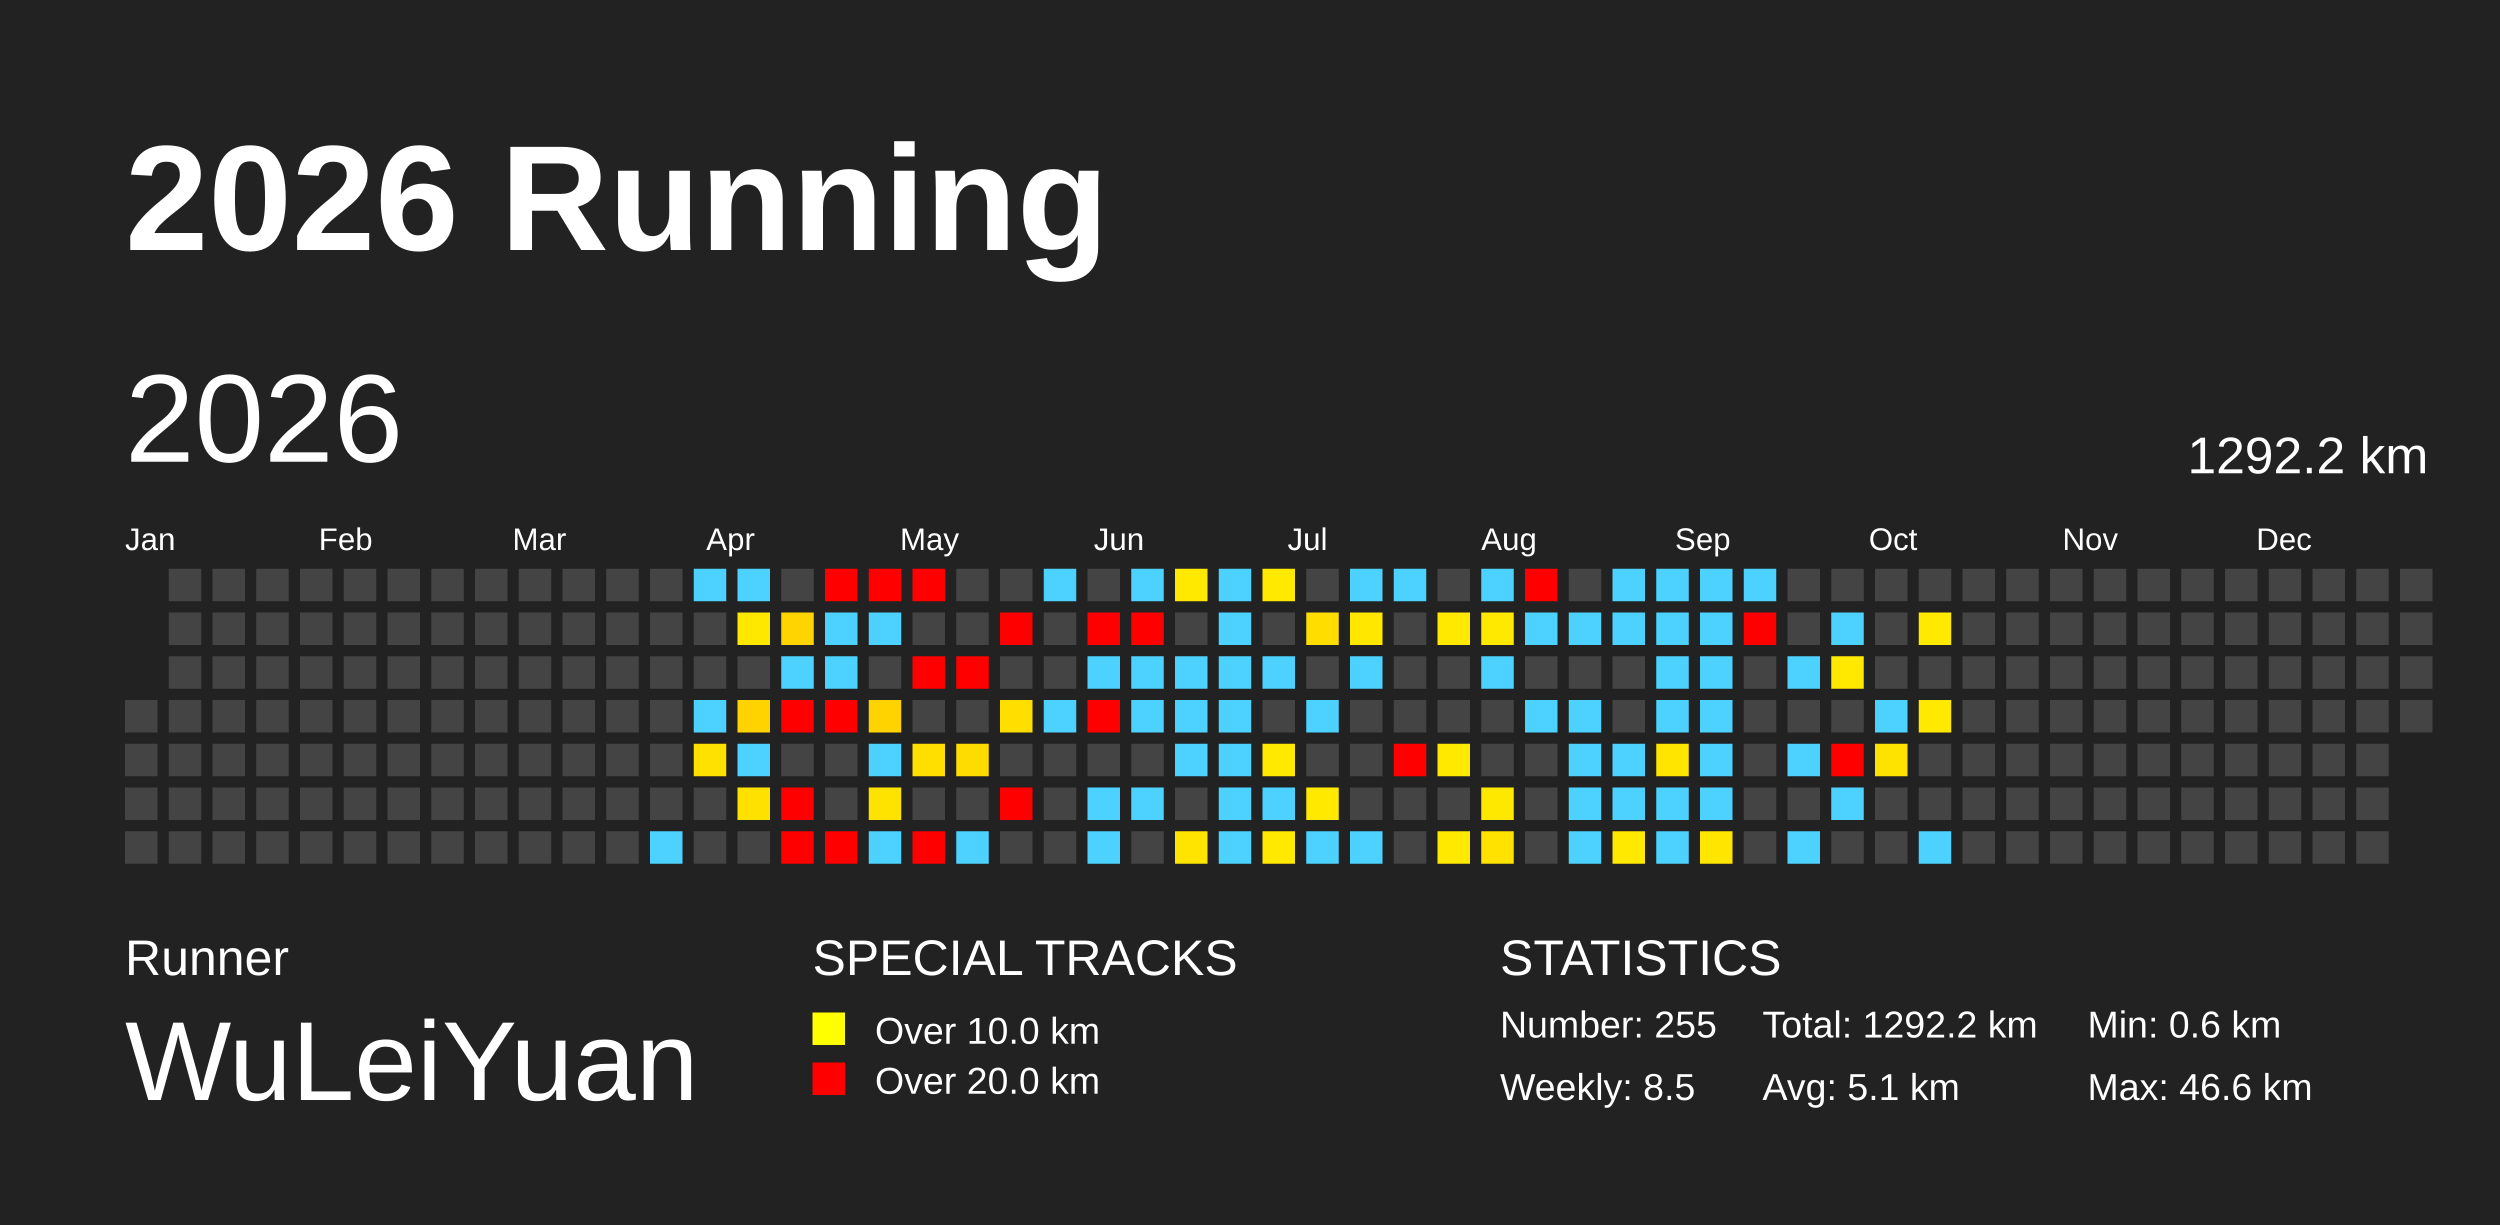
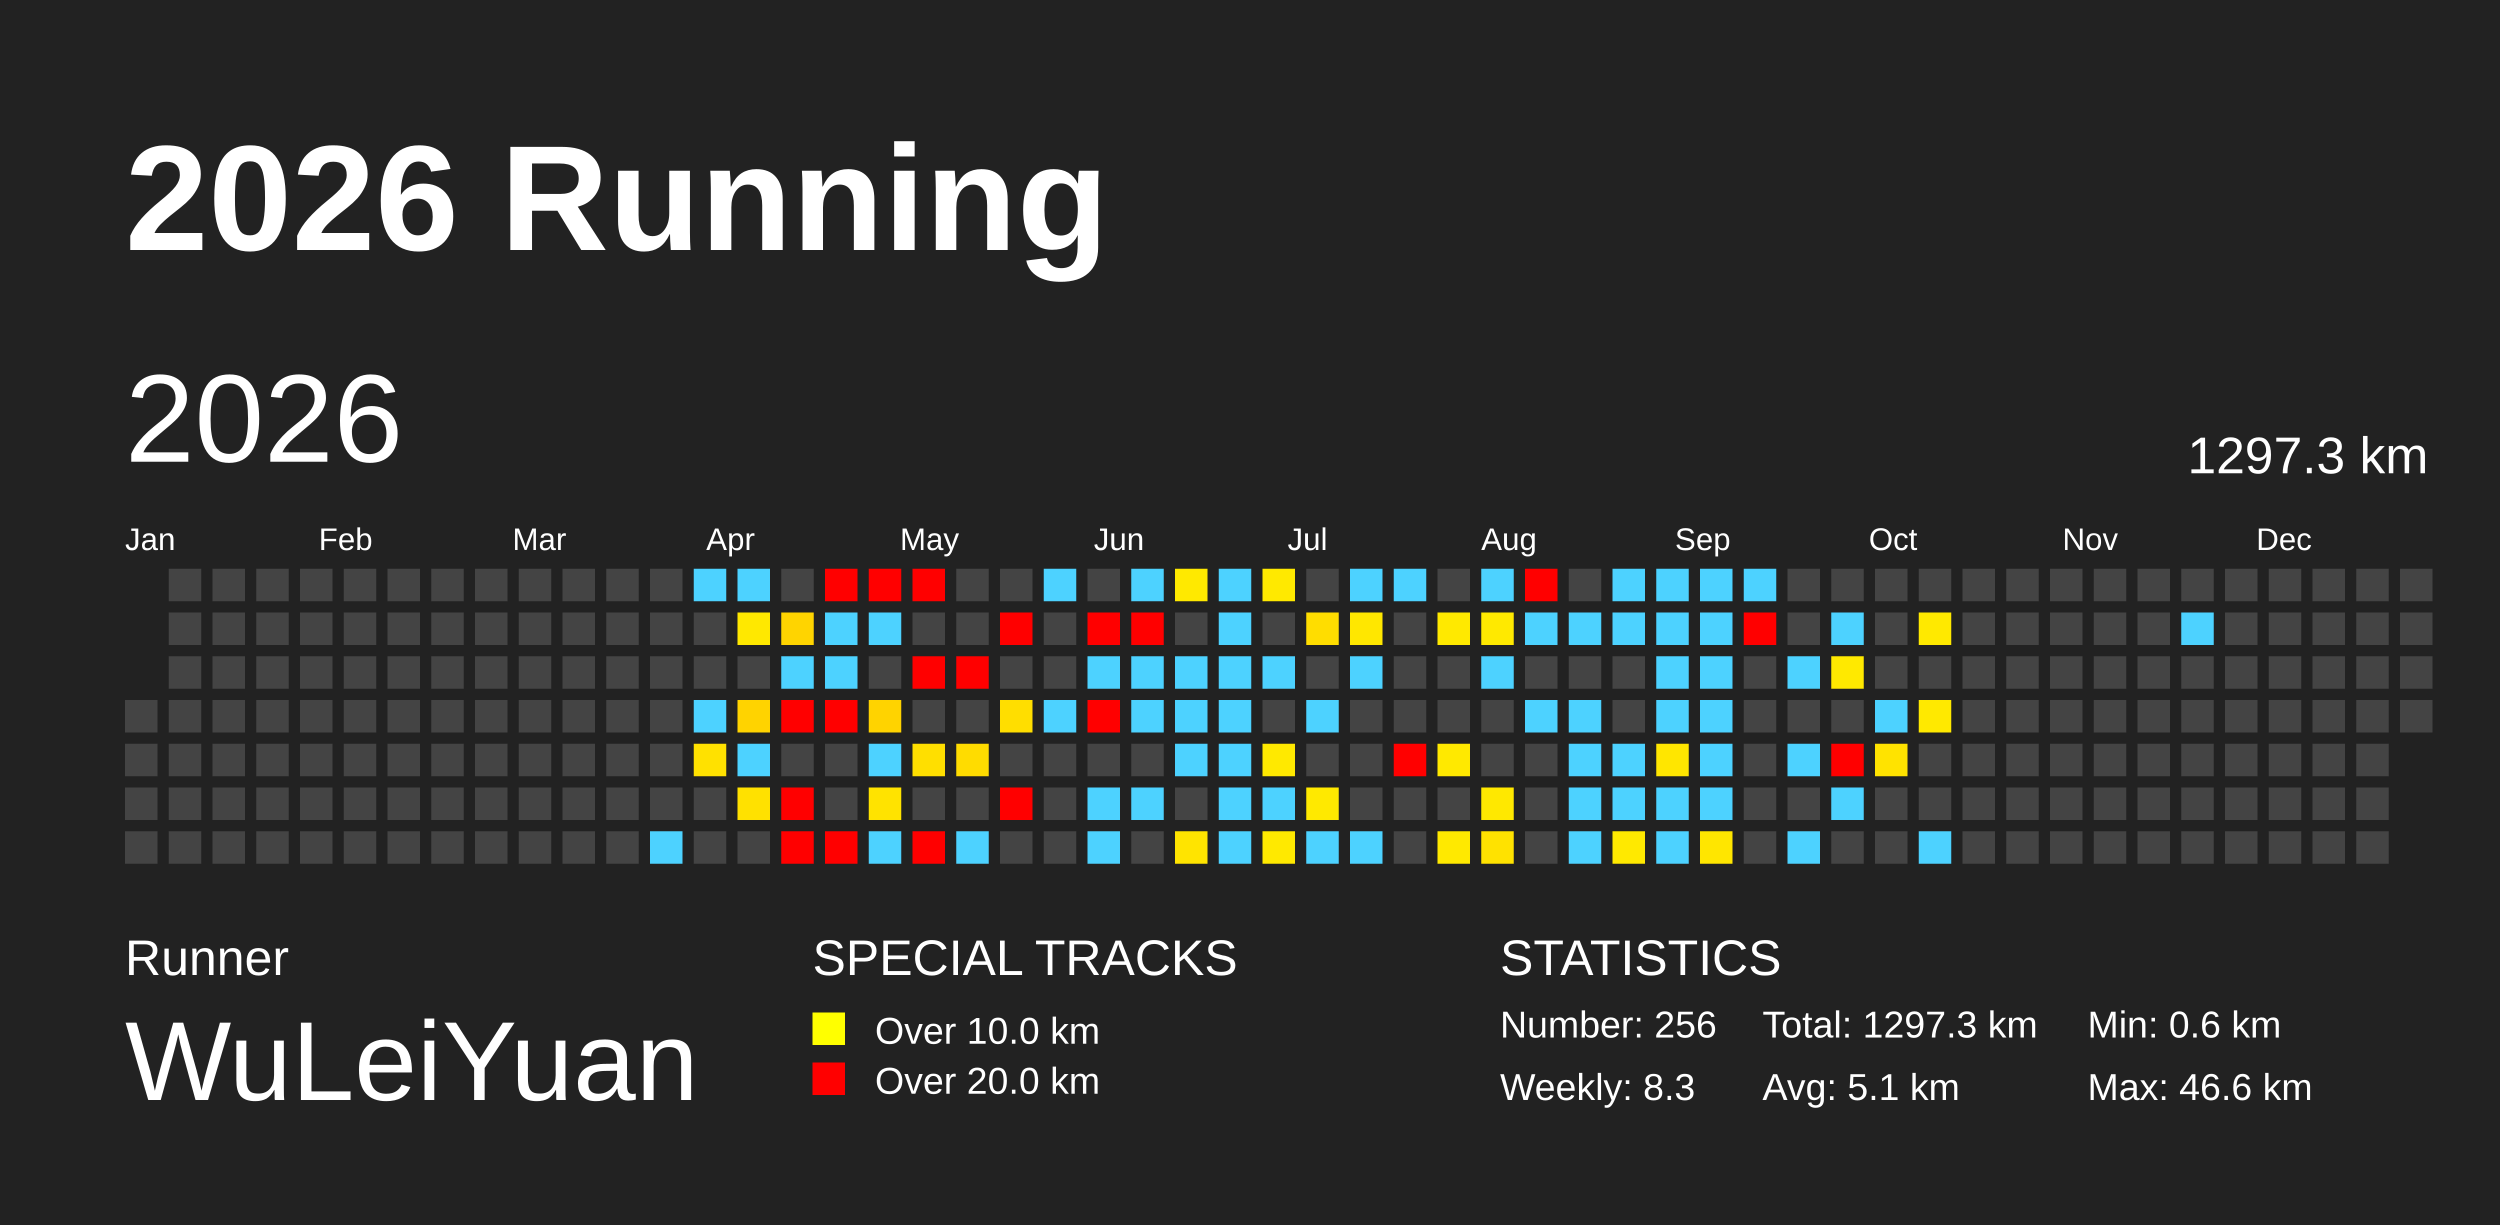
<svg xmlns="http://www.w3.org/2000/svg" baseProfile="full" height="98mm" version="1.1" viewBox="0,0,200,98" width="200mm">
  <defs />
  <rect fill="#222222" height="98" width="200" x="0" y="0" />
  <text fill="#FFFFFF" style="font-size:12px; font-family:Arial; font-weight:bold;" x="10" y="20">2026 Running</text>
  <text fill="#FFFFFF" style="font-size:4px; font-family:Arial" x="10" y="78">Runner</text>
  <text fill="#FFFFFF" style="font-size:9px; font-family:Arial" x="10" y="88">WuLeiYuan</text>
  <text fill="#FFFFFF" style="font-size:4px; font-family:Arial" x="65" y="78">SPECIAL TRACKS</text>
  <rect fill="yellow" height="2.6" width="2.6" x="65" y="81" />
  <text fill="#FFFFFF" style="font-size:3px; font-family:Arial" x="70" y="83.5">Over 10.0 km</text>
  <rect fill="red" height="2.6" width="2.6" x="65" y="85" />
  <text fill="#FFFFFF" style="font-size:3px; font-family:Arial" x="70" y="87.5">Over 20.0 km</text>
  <text fill="#FFFFFF" style="font-size:4px; font-family:Arial" x="120" y="78">STATISTICS</text>
-   <text fill="#FFFFFF" style="font-size:3px; font-family:Arial" x="120" y="83">Number: 255</text>
-   <text fill="#FFFFFF" style="font-size:3px; font-family:Arial" x="120" y="88">Weekly: 8.5</text>
-   <text fill="#FFFFFF" style="font-size:3px; font-family:Arial" x="141" y="83">Total: 1292.2 km</text>
+   <text fill="#FFFFFF" style="font-size:3px; font-family:Arial" x="120" y="83">Number: 256</text>
+   <text fill="#FFFFFF" style="font-size:3px; font-family:Arial" x="120" y="88">Weekly: 8.3</text>
+   <text fill="#FFFFFF" style="font-size:3px; font-family:Arial" x="141" y="83">Total: 1297.3 km</text>
  <text fill="#FFFFFF" style="font-size:3px; font-family:Arial" x="141" y="88">Avg: 5.1 km</text>
  <text fill="#FFFFFF" style="font-size:3px; font-family:Arial" x="167" y="83">Min: 0.6 km</text>
  <text fill="#FFFFFF" style="font-size:3px; font-family:Arial" x="167" y="88">Max: 46.6 km</text>
  <text dominant-baseline="hanging" fill="#FFFFFF" style="font-size:10.0px; font-family:Arial;" x="10" y="30">2026</text>
-   <text dominant-baseline="hanging" fill="#FFFFFF" style="font-size:4.125px; font-family:Arial;" x="175" y="35">1292.2 km</text>
+   <text dominant-baseline="hanging" fill="#FFFFFF" style="font-size:4.125px; font-family:Arial;" x="175" y="35">1297.3 km</text>
  <text fill="#FFFFFF" style="font-size:2.5px; font-family:Arial" x="10.0" y="44">Jan</text>
  <text fill="#FFFFFF" style="font-size:2.5px; font-family:Arial" x="25.5" y="44">Feb</text>
  <text fill="#FFFFFF" style="font-size:2.5px; font-family:Arial" x="41.0" y="44">Mar</text>
  <text fill="#FFFFFF" style="font-size:2.5px; font-family:Arial" x="56.5" y="44">Apr</text>
  <text fill="#FFFFFF" style="font-size:2.5px; font-family:Arial" x="72.0" y="44">May</text>
  <text fill="#FFFFFF" style="font-size:2.5px; font-family:Arial" x="87.5" y="44">Jun</text>
  <text fill="#FFFFFF" style="font-size:2.5px; font-family:Arial" x="103.0" y="44">Jul</text>
  <text fill="#FFFFFF" style="font-size:2.5px; font-family:Arial" x="118.5" y="44">Aug</text>
  <text fill="#FFFFFF" style="font-size:2.5px; font-family:Arial" x="134.0" y="44">Sep</text>
  <text fill="#FFFFFF" style="font-size:2.5px; font-family:Arial" x="149.5" y="44">Oct</text>
  <text fill="#FFFFFF" style="font-size:2.5px; font-family:Arial" x="165.0" y="44">Nov</text>
  <text fill="#FFFFFF" style="font-size:2.5px; font-family:Arial" x="180.5" y="44">Dec</text>
  <rect fill="#444444" height="2.6" width="2.6" x="10.0" y="56.0" />
  <rect fill="#444444" height="2.6" width="2.6" x="10.0" y="59.5" />
  <rect fill="#444444" height="2.6" width="2.6" x="10.0" y="63.0" />
  <rect fill="#444444" height="2.6" width="2.6" x="10.0" y="66.5" />
  <rect fill="#444444" height="2.6" width="2.6" x="13.5" y="45.5" />
  <rect fill="#444444" height="2.6" width="2.6" x="13.5" y="49.0" />
  <rect fill="#444444" height="2.6" width="2.6" x="13.5" y="52.5" />
  <rect fill="#444444" height="2.6" width="2.6" x="13.5" y="56.0" />
  <rect fill="#444444" height="2.6" width="2.6" x="13.5" y="59.5" />
  <rect fill="#444444" height="2.6" width="2.6" x="13.5" y="63.0" />
  <rect fill="#444444" height="2.6" width="2.6" x="13.5" y="66.5" />
  <rect fill="#444444" height="2.6" width="2.6" x="17.0" y="45.5" />
  <rect fill="#444444" height="2.6" width="2.6" x="17.0" y="49.0" />
  <rect fill="#444444" height="2.6" width="2.6" x="17.0" y="52.5" />
  <rect fill="#444444" height="2.6" width="2.6" x="17.0" y="56.0" />
  <rect fill="#444444" height="2.6" width="2.6" x="17.0" y="59.5" />
  <rect fill="#444444" height="2.6" width="2.6" x="17.0" y="63.0" />
  <rect fill="#444444" height="2.6" width="2.6" x="17.0" y="66.5" />
  <rect fill="#444444" height="2.6" width="2.6" x="20.5" y="45.5" />
  <rect fill="#444444" height="2.6" width="2.6" x="20.5" y="49.0" />
  <rect fill="#444444" height="2.6" width="2.6" x="20.5" y="52.5" />
  <rect fill="#444444" height="2.6" width="2.6" x="20.5" y="56.0" />
  <rect fill="#444444" height="2.6" width="2.6" x="20.5" y="59.5" />
  <rect fill="#444444" height="2.6" width="2.6" x="20.5" y="63.0" />
  <rect fill="#444444" height="2.6" width="2.6" x="20.5" y="66.5" />
  <rect fill="#444444" height="2.6" width="2.6" x="24.0" y="45.5" />
  <rect fill="#444444" height="2.6" width="2.6" x="24.0" y="49.0" />
  <rect fill="#444444" height="2.6" width="2.6" x="24.0" y="52.5" />
  <rect fill="#444444" height="2.6" width="2.6" x="24.0" y="56.0" />
  <rect fill="#444444" height="2.6" width="2.6" x="24.0" y="59.5" />
  <rect fill="#444444" height="2.6" width="2.6" x="24.0" y="63.0" />
  <rect fill="#444444" height="2.6" width="2.6" x="24.0" y="66.5" />
  <rect fill="#444444" height="2.6" width="2.6" x="27.5" y="45.5" />
  <rect fill="#444444" height="2.6" width="2.6" x="27.5" y="49.0" />
  <rect fill="#444444" height="2.6" width="2.6" x="27.5" y="52.5" />
  <rect fill="#444444" height="2.6" width="2.6" x="27.5" y="56.0" />
  <rect fill="#444444" height="2.6" width="2.6" x="27.5" y="59.5" />
  <rect fill="#444444" height="2.6" width="2.6" x="27.5" y="63.0" />
  <rect fill="#444444" height="2.6" width="2.6" x="27.5" y="66.5" />
  <rect fill="#444444" height="2.6" width="2.6" x="31.0" y="45.5" />
  <rect fill="#444444" height="2.6" width="2.6" x="31.0" y="49.0" />
  <rect fill="#444444" height="2.6" width="2.6" x="31.0" y="52.5" />
  <rect fill="#444444" height="2.6" width="2.6" x="31.0" y="56.0" />
  <rect fill="#444444" height="2.6" width="2.6" x="31.0" y="59.5" />
  <rect fill="#444444" height="2.6" width="2.6" x="31.0" y="63.0" />
  <rect fill="#444444" height="2.6" width="2.6" x="31.0" y="66.5" />
  <rect fill="#444444" height="2.6" width="2.6" x="34.5" y="45.5" />
  <rect fill="#444444" height="2.6" width="2.6" x="34.5" y="49.0" />
  <rect fill="#444444" height="2.6" width="2.6" x="34.5" y="52.5" />
  <rect fill="#444444" height="2.6" width="2.6" x="34.5" y="56.0" />
  <rect fill="#444444" height="2.6" width="2.6" x="34.5" y="59.5" />
  <rect fill="#444444" height="2.6" width="2.6" x="34.5" y="63.0" />
  <rect fill="#444444" height="2.6" width="2.6" x="34.5" y="66.5" />
  <rect fill="#444444" height="2.6" width="2.6" x="38.0" y="45.5" />
  <rect fill="#444444" height="2.6" width="2.6" x="38.0" y="49.0" />
  <rect fill="#444444" height="2.6" width="2.6" x="38.0" y="52.5" />
  <rect fill="#444444" height="2.6" width="2.6" x="38.0" y="56.0" />
  <rect fill="#444444" height="2.6" width="2.6" x="38.0" y="59.5" />
  <rect fill="#444444" height="2.6" width="2.6" x="38.0" y="63.0" />
  <rect fill="#444444" height="2.6" width="2.6" x="38.0" y="66.5" />
  <rect fill="#444444" height="2.6" width="2.6" x="41.5" y="45.5" />
  <rect fill="#444444" height="2.6" width="2.6" x="41.5" y="49.0" />
  <rect fill="#444444" height="2.6" width="2.6" x="41.5" y="52.5" />
  <rect fill="#444444" height="2.6" width="2.6" x="41.5" y="56.0" />
  <rect fill="#444444" height="2.6" width="2.6" x="41.5" y="59.5" />
  <rect fill="#444444" height="2.6" width="2.6" x="41.5" y="63.0" />
  <rect fill="#444444" height="2.6" width="2.6" x="41.5" y="66.5" />
  <rect fill="#444444" height="2.6" width="2.6" x="45.0" y="45.5" />
  <rect fill="#444444" height="2.6" width="2.6" x="45.0" y="49.0" />
  <rect fill="#444444" height="2.6" width="2.6" x="45.0" y="52.5" />
  <rect fill="#444444" height="2.6" width="2.6" x="45.0" y="56.0" />
  <rect fill="#444444" height="2.6" width="2.6" x="45.0" y="59.5" />
  <rect fill="#444444" height="2.6" width="2.6" x="45.0" y="63.0" />
  <rect fill="#444444" height="2.6" width="2.6" x="45.0" y="66.5" />
  <rect fill="#444444" height="2.6" width="2.6" x="48.5" y="45.5" />
  <rect fill="#444444" height="2.6" width="2.6" x="48.5" y="49.0" />
  <rect fill="#444444" height="2.6" width="2.6" x="48.5" y="52.5" />
  <rect fill="#444444" height="2.6" width="2.6" x="48.5" y="56.0" />
  <rect fill="#444444" height="2.6" width="2.6" x="48.5" y="59.5" />
  <rect fill="#444444" height="2.6" width="2.6" x="48.5" y="63.0" />
  <rect fill="#444444" height="2.6" width="2.6" x="48.5" y="66.5" />
  <rect fill="#444444" height="2.6" width="2.6" x="52.0" y="45.5" />
  <rect fill="#444444" height="2.6" width="2.6" x="52.0" y="49.0" />
  <rect fill="#444444" height="2.6" width="2.6" x="52.0" y="52.5" />
  <rect fill="#444444" height="2.6" width="2.6" x="52.0" y="56.0" />
  <rect fill="#444444" height="2.6" width="2.6" x="52.0" y="59.5" />
  <rect fill="#444444" height="2.6" width="2.6" x="52.0" y="63.0" />
  <rect fill="#4dd2ff" height="2.6" width="2.6" x="52.0" y="66.5" />
  <rect fill="#4dd2ff" height="2.6" width="2.6" x="55.5" y="45.5" />
  <rect fill="#444444" height="2.6" width="2.6" x="55.5" y="49.0" />
  <rect fill="#444444" height="2.6" width="2.6" x="55.5" y="52.5" />
  <rect fill="#4dd2ff" height="2.6" width="2.6" x="55.5" y="56.0" />
  <rect fill="#ffe100" height="2.6" width="2.6" x="55.5" y="59.5" />
  <rect fill="#444444" height="2.6" width="2.6" x="55.5" y="63.0" />
  <rect fill="#444444" height="2.6" width="2.6" x="55.5" y="66.5" />
  <rect fill="#4dd2ff" height="2.6" width="2.6" x="59.0" y="45.5" />
  <rect fill="#ffe800" height="2.6" width="2.6" x="59.0" y="49.0" />
  <rect fill="#444444" height="2.6" width="2.6" x="59.0" y="52.5" />
  <rect fill="#ffd300" height="2.6" width="2.6" x="59.0" y="56.0" />
  <rect fill="#4dd2ff" height="2.6" width="2.6" x="59.0" y="59.5" />
  <rect fill="#ffe100" height="2.6" width="2.6" x="59.0" y="63.0" />
  <rect fill="#444444" height="2.6" width="2.6" x="59.0" y="66.5" />
  <rect fill="#444444" height="2.6" width="2.6" x="62.5" y="45.5" />
  <rect fill="#ffd400" height="2.6" width="2.6" x="62.5" y="49.0" />
  <rect fill="#4dd2ff" height="2.6" width="2.6" x="62.5" y="52.5" />
  <rect fill="red" height="2.6" width="2.6" x="62.5" y="56.0" />
  <rect fill="#444444" height="2.6" width="2.6" x="62.5" y="59.5" />
  <rect fill="red" height="2.6" width="2.6" x="62.5" y="63.0" />
  <rect fill="red" height="2.6" width="2.6" x="62.5" y="66.5" />
  <rect fill="red" height="2.6" width="2.6" x="66.0" y="45.5" />
  <rect fill="#4dd2ff" height="2.6" width="2.6" x="66.0" y="49.0" />
  <rect fill="#4dd2ff" height="2.6" width="2.6" x="66.0" y="52.5" />
  <rect fill="red" height="2.6" width="2.6" x="66.0" y="56.0" />
  <rect fill="#444444" height="2.6" width="2.6" x="66.0" y="59.5" />
  <rect fill="#444444" height="2.6" width="2.6" x="66.0" y="63.0" />
  <rect fill="red" height="2.6" width="2.6" x="66.0" y="66.5" />
  <rect fill="red" height="2.6" width="2.6" x="69.5" y="45.5" />
  <rect fill="#4dd2ff" height="2.6" width="2.6" x="69.5" y="49.0" />
  <rect fill="#444444" height="2.6" width="2.6" x="69.5" y="52.5" />
  <rect fill="#ffd300" height="2.6" width="2.6" x="69.5" y="56.0" />
  <rect fill="#4dd2ff" height="2.6" width="2.6" x="69.5" y="59.5" />
  <rect fill="#ffe300" height="2.6" width="2.6" x="69.5" y="63.0" />
  <rect fill="#4dd2ff" height="2.6" width="2.6" x="69.5" y="66.5" />
  <rect fill="red" height="2.6" width="2.6" x="73.0" y="45.5" />
  <rect fill="#444444" height="2.6" width="2.6" x="73.0" y="49.0" />
  <rect fill="red" height="2.6" width="2.6" x="73.0" y="52.5" />
  <rect fill="#444444" height="2.6" width="2.6" x="73.0" y="56.0" />
  <rect fill="#ffdf00" height="2.6" width="2.6" x="73.0" y="59.5" />
  <rect fill="#444444" height="2.6" width="2.6" x="73.0" y="63.0" />
  <rect fill="red" height="2.6" width="2.6" x="73.0" y="66.5" />
  <rect fill="#444444" height="2.6" width="2.6" x="76.5" y="45.5" />
  <rect fill="#444444" height="2.6" width="2.6" x="76.5" y="49.0" />
  <rect fill="red" height="2.6" width="2.6" x="76.5" y="52.5" />
  <rect fill="#444444" height="2.6" width="2.6" x="76.5" y="56.0" />
  <rect fill="#ffdc00" height="2.6" width="2.6" x="76.5" y="59.5" />
  <rect fill="#444444" height="2.6" width="2.6" x="76.5" y="63.0" />
  <rect fill="#4dd2ff" height="2.6" width="2.6" x="76.5" y="66.5" />
  <rect fill="#444444" height="2.6" width="2.6" x="80.0" y="45.5" />
  <rect fill="red" height="2.6" width="2.6" x="80.0" y="49.0" />
  <rect fill="#444444" height="2.6" width="2.6" x="80.0" y="52.5" />
  <rect fill="#ffde00" height="2.6" width="2.6" x="80.0" y="56.0" />
  <rect fill="#444444" height="2.6" width="2.6" x="80.0" y="59.5" />
  <rect fill="red" height="2.6" width="2.6" x="80.0" y="63.0" />
  <rect fill="#444444" height="2.6" width="2.6" x="80.0" y="66.5" />
  <rect fill="#4dd2ff" height="2.6" width="2.6" x="83.5" y="45.5" />
  <rect fill="#444444" height="2.6" width="2.6" x="83.5" y="49.0" />
  <rect fill="#444444" height="2.6" width="2.6" x="83.5" y="52.5" />
  <rect fill="#4dd2ff" height="2.6" width="2.6" x="83.5" y="56.0" />
  <rect fill="#444444" height="2.6" width="2.6" x="83.5" y="59.5" />
  <rect fill="#444444" height="2.6" width="2.6" x="83.5" y="63.0" />
  <rect fill="#444444" height="2.6" width="2.6" x="83.5" y="66.5" />
  <rect fill="#444444" height="2.6" width="2.6" x="87.0" y="45.5" />
  <rect fill="red" height="2.6" width="2.6" x="87.0" y="49.0" />
  <rect fill="#4dd2ff" height="2.6" width="2.6" x="87.0" y="52.5" />
  <rect fill="red" height="2.6" width="2.6" x="87.0" y="56.0" />
  <rect fill="#444444" height="2.6" width="2.6" x="87.0" y="59.5" />
  <rect fill="#4dd2ff" height="2.6" width="2.6" x="87.0" y="63.0" />
  <rect fill="#4dd2ff" height="2.6" width="2.6" x="87.0" y="66.5" />
  <rect fill="#4dd2ff" height="2.6" width="2.6" x="90.5" y="45.5" />
  <rect fill="red" height="2.6" width="2.6" x="90.5" y="49.0" />
  <rect fill="#4dd2ff" height="2.6" width="2.6" x="90.5" y="52.5" />
  <rect fill="#4dd2ff" height="2.6" width="2.6" x="90.5" y="56.0" />
  <rect fill="#444444" height="2.6" width="2.6" x="90.5" y="59.5" />
  <rect fill="#4dd2ff" height="2.6" width="2.6" x="90.5" y="63.0" />
  <rect fill="#444444" height="2.6" width="2.6" x="90.5" y="66.5" />
  <rect fill="#ffe900" height="2.6" width="2.6" x="94.0" y="45.5" />
  <rect fill="#444444" height="2.6" width="2.6" x="94.0" y="49.0" />
  <rect fill="#4dd2ff" height="2.6" width="2.6" x="94.0" y="52.5" />
  <rect fill="#4dd2ff" height="2.6" width="2.6" x="94.0" y="56.0" />
  <rect fill="#4dd2ff" height="2.6" width="2.6" x="94.0" y="59.5" />
  <rect fill="#444444" height="2.6" width="2.6" x="94.0" y="63.0" />
  <rect fill="#ffe400" height="2.6" width="2.6" x="94.0" y="66.5" />
  <rect fill="#4dd2ff" height="2.6" width="2.6" x="97.5" y="45.5" />
  <rect fill="#4dd2ff" height="2.6" width="2.6" x="97.5" y="49.0" />
  <rect fill="#4dd2ff" height="2.6" width="2.6" x="97.5" y="52.5" />
  <rect fill="#4dd2ff" height="2.6" width="2.6" x="97.5" y="56.0" />
  <rect fill="#4dd2ff" height="2.6" width="2.6" x="97.5" y="59.5" />
  <rect fill="#4dd2ff" height="2.6" width="2.6" x="97.5" y="63.0" />
  <rect fill="#4dd2ff" height="2.6" width="2.6" x="97.5" y="66.5" />
  <rect fill="#ffe900" height="2.6" width="2.6" x="101.0" y="45.5" />
  <rect fill="#444444" height="2.6" width="2.6" x="101.0" y="49.0" />
  <rect fill="#4dd2ff" height="2.6" width="2.6" x="101.0" y="52.5" />
  <rect fill="#444444" height="2.6" width="2.6" x="101.0" y="56.0" />
  <rect fill="#ffe900" height="2.6" width="2.6" x="101.0" y="59.5" />
  <rect fill="#4dd2ff" height="2.6" width="2.6" x="101.0" y="63.0" />
  <rect fill="#ffe900" height="2.6" width="2.6" x="101.0" y="66.5" />
  <rect fill="#444444" height="2.6" width="2.6" x="104.5" y="45.5" />
  <rect fill="#ffdd00" height="2.6" width="2.6" x="104.5" y="49.0" />
  <rect fill="#444444" height="2.6" width="2.6" x="104.5" y="52.5" />
  <rect fill="#4dd2ff" height="2.6" width="2.6" x="104.5" y="56.0" />
  <rect fill="#444444" height="2.6" width="2.6" x="104.5" y="59.5" />
  <rect fill="#ffe900" height="2.6" width="2.6" x="104.5" y="63.0" />
  <rect fill="#4dd2ff" height="2.6" width="2.6" x="104.5" y="66.5" />
  <rect fill="#4dd2ff" height="2.6" width="2.6" x="108.0" y="45.5" />
  <rect fill="#ffe700" height="2.6" width="2.6" x="108.0" y="49.0" />
  <rect fill="#4dd2ff" height="2.6" width="2.6" x="108.0" y="52.5" />
  <rect fill="#444444" height="2.6" width="2.6" x="108.0" y="56.0" />
  <rect fill="#444444" height="2.6" width="2.6" x="108.0" y="59.5" />
  <rect fill="#444444" height="2.6" width="2.6" x="108.0" y="63.0" />
  <rect fill="#4dd2ff" height="2.6" width="2.6" x="108.0" y="66.5" />
  <rect fill="#4dd2ff" height="2.6" width="2.6" x="111.5" y="45.5" />
  <rect fill="#444444" height="2.6" width="2.6" x="111.5" y="49.0" />
  <rect fill="#444444" height="2.6" width="2.6" x="111.5" y="52.5" />
  <rect fill="#444444" height="2.6" width="2.6" x="111.5" y="56.0" />
  <rect fill="red" height="2.6" width="2.6" x="111.5" y="59.5" />
  <rect fill="#444444" height="2.6" width="2.6" x="111.5" y="63.0" />
  <rect fill="#444444" height="2.6" width="2.6" x="111.5" y="66.5" />
  <rect fill="#444444" height="2.6" width="2.6" x="115.0" y="45.5" />
  <rect fill="#ffe900" height="2.6" width="2.6" x="115.0" y="49.0" />
  <rect fill="#444444" height="2.6" width="2.6" x="115.0" y="52.5" />
  <rect fill="#444444" height="2.6" width="2.6" x="115.0" y="56.0" />
  <rect fill="#ffe900" height="2.6" width="2.6" x="115.0" y="59.5" />
  <rect fill="#444444" height="2.6" width="2.6" x="115.0" y="63.0" />
  <rect fill="#ffe900" height="2.6" width="2.6" x="115.0" y="66.5" />
  <rect fill="#4dd2ff" height="2.6" width="2.6" x="118.5" y="45.5" />
  <rect fill="#ffe900" height="2.6" width="2.6" x="118.5" y="49.0" />
  <rect fill="#4dd2ff" height="2.6" width="2.6" x="118.5" y="52.5" />
  <rect fill="#444444" height="2.6" width="2.6" x="118.5" y="56.0" />
  <rect fill="#444444" height="2.6" width="2.6" x="118.5" y="59.5" />
  <rect fill="#ffe800" height="2.6" width="2.6" x="118.5" y="63.0" />
  <rect fill="#ffe200" height="2.6" width="2.6" x="118.5" y="66.5" />
  <rect fill="red" height="2.6" width="2.6" x="122.0" y="45.5" />
  <rect fill="#4dd2ff" height="2.6" width="2.6" x="122.0" y="49.0" />
  <rect fill="#444444" height="2.6" width="2.6" x="122.0" y="52.5" />
  <rect fill="#4dd2ff" height="2.6" width="2.6" x="122.0" y="56.0" />
  <rect fill="#444444" height="2.6" width="2.6" x="122.0" y="59.5" />
  <rect fill="#444444" height="2.6" width="2.6" x="122.0" y="63.0" />
  <rect fill="#444444" height="2.6" width="2.6" x="122.0" y="66.5" />
  <rect fill="#444444" height="2.6" width="2.6" x="125.5" y="45.5" />
  <rect fill="#4dd2ff" height="2.6" width="2.6" x="125.5" y="49.0" />
  <rect fill="#444444" height="2.6" width="2.6" x="125.5" y="52.5" />
  <rect fill="#4dd2ff" height="2.6" width="2.6" x="125.5" y="56.0" />
  <rect fill="#4dd2ff" height="2.6" width="2.6" x="125.5" y="59.5" />
  <rect fill="#4dd2ff" height="2.6" width="2.6" x="125.5" y="63.0" />
  <rect fill="#4dd2ff" height="2.6" width="2.6" x="125.5" y="66.5" />
  <rect fill="#4dd2ff" height="2.6" width="2.6" x="129.0" y="45.5" />
  <rect fill="#4dd2ff" height="2.6" width="2.6" x="129.0" y="49.0" />
  <rect fill="#444444" height="2.6" width="2.6" x="129.0" y="52.5" />
  <rect fill="#444444" height="2.6" width="2.6" x="129.0" y="56.0" />
  <rect fill="#4dd2ff" height="2.6" width="2.6" x="129.0" y="59.5" />
  <rect fill="#4dd2ff" height="2.6" width="2.6" x="129.0" y="63.0" />
  <rect fill="#ffe900" height="2.6" width="2.6" x="129.0" y="66.5" />
  <rect fill="#4dd2ff" height="2.6" width="2.6" x="132.5" y="45.5" />
  <rect fill="#4dd2ff" height="2.6" width="2.6" x="132.5" y="49.0" />
  <rect fill="#4dd2ff" height="2.6" width="2.6" x="132.5" y="52.5" />
  <rect fill="#4dd2ff" height="2.6" width="2.6" x="132.5" y="56.0" />
  <rect fill="#ffe600" height="2.6" width="2.6" x="132.5" y="59.5" />
  <rect fill="#4dd2ff" height="2.6" width="2.6" x="132.5" y="63.0" />
  <rect fill="#4dd2ff" height="2.6" width="2.6" x="132.5" y="66.5" />
  <rect fill="#4dd2ff" height="2.6" width="2.6" x="136.0" y="45.5" />
  <rect fill="#4dd2ff" height="2.6" width="2.6" x="136.0" y="49.0" />
  <rect fill="#4dd2ff" height="2.6" width="2.6" x="136.0" y="52.5" />
  <rect fill="#4dd2ff" height="2.6" width="2.6" x="136.0" y="56.0" />
  <rect fill="#4dd2ff" height="2.6" width="2.6" x="136.0" y="59.5" />
  <rect fill="#4dd2ff" height="2.6" width="2.6" x="136.0" y="63.0" />
  <rect fill="#ffe600" height="2.6" width="2.6" x="136.0" y="66.5" />
  <rect fill="#4dd2ff" height="2.6" width="2.6" x="139.5" y="45.5" />
  <rect fill="red" height="2.6" width="2.6" x="139.5" y="49.0" />
  <rect fill="#444444" height="2.6" width="2.6" x="139.5" y="52.5" />
  <rect fill="#444444" height="2.6" width="2.6" x="139.5" y="56.0" />
  <rect fill="#444444" height="2.6" width="2.6" x="139.5" y="59.5" />
  <rect fill="#444444" height="2.6" width="2.6" x="139.5" y="63.0" />
  <rect fill="#444444" height="2.6" width="2.6" x="139.5" y="66.5" />
  <rect fill="#444444" height="2.6" width="2.6" x="143.0" y="45.5" />
  <rect fill="#444444" height="2.6" width="2.6" x="143.0" y="49.0" />
  <rect fill="#4dd2ff" height="2.6" width="2.6" x="143.0" y="52.5" />
  <rect fill="#444444" height="2.6" width="2.6" x="143.0" y="56.0" />
  <rect fill="#4dd2ff" height="2.6" width="2.6" x="143.0" y="59.5" />
  <rect fill="#444444" height="2.6" width="2.6" x="143.0" y="63.0" />
  <rect fill="#4dd2ff" height="2.6" width="2.6" x="143.0" y="66.5" />
  <rect fill="#444444" height="2.6" width="2.6" x="146.5" y="45.5" />
  <rect fill="#4dd2ff" height="2.6" width="2.6" x="146.5" y="49.0" />
  <rect fill="#ffe900" height="2.6" width="2.6" x="146.5" y="52.5" />
  <rect fill="#444444" height="2.6" width="2.6" x="146.5" y="56.0" />
  <rect fill="red" height="2.6" width="2.6" x="146.5" y="59.5" />
  <rect fill="#4dd2ff" height="2.6" width="2.6" x="146.5" y="63.0" />
  <rect fill="#444444" height="2.6" width="2.6" x="146.5" y="66.5" />
  <rect fill="#444444" height="2.6" width="2.6" x="150.0" y="45.5" />
  <rect fill="#444444" height="2.6" width="2.6" x="150.0" y="49.0" />
  <rect fill="#444444" height="2.6" width="2.6" x="150.0" y="52.5" />
  <rect fill="#4dd2ff" height="2.6" width="2.6" x="150.0" y="56.0" />
  <rect fill="#ffe300" height="2.6" width="2.6" x="150.0" y="59.5" />
  <rect fill="#444444" height="2.6" width="2.6" x="150.0" y="63.0" />
  <rect fill="#444444" height="2.6" width="2.6" x="150.0" y="66.5" />
  <rect fill="#444444" height="2.6" width="2.6" x="153.5" y="45.5" />
  <rect fill="#ffe900" height="2.6" width="2.6" x="153.5" y="49.0" />
  <rect fill="#444444" height="2.6" width="2.6" x="153.5" y="52.5" />
  <rect fill="#ffe900" height="2.6" width="2.6" x="153.5" y="56.0" />
  <rect fill="#444444" height="2.6" width="2.6" x="153.5" y="59.5" />
  <rect fill="#444444" height="2.6" width="2.6" x="153.5" y="63.0" />
  <rect fill="#4dd2ff" height="2.6" width="2.6" x="153.5" y="66.5" />
  <rect fill="#444444" height="2.6" width="2.6" x="157.0" y="45.5" />
  <rect fill="#444444" height="2.6" width="2.6" x="157.0" y="49.0" />
  <rect fill="#444444" height="2.6" width="2.6" x="157.0" y="52.5" />
  <rect fill="#444444" height="2.6" width="2.6" x="157.0" y="56.0" />
  <rect fill="#444444" height="2.6" width="2.6" x="157.0" y="59.5" />
  <rect fill="#444444" height="2.6" width="2.6" x="157.0" y="63.0" />
  <rect fill="#444444" height="2.6" width="2.6" x="157.0" y="66.5" />
  <rect fill="#444444" height="2.6" width="2.6" x="160.5" y="45.5" />
  <rect fill="#444444" height="2.6" width="2.6" x="160.5" y="49.0" />
  <rect fill="#444444" height="2.6" width="2.6" x="160.5" y="52.5" />
  <rect fill="#444444" height="2.6" width="2.6" x="160.5" y="56.0" />
  <rect fill="#444444" height="2.6" width="2.6" x="160.5" y="59.5" />
  <rect fill="#444444" height="2.6" width="2.6" x="160.5" y="63.0" />
  <rect fill="#444444" height="2.6" width="2.6" x="160.5" y="66.5" />
  <rect fill="#444444" height="2.6" width="2.6" x="164.0" y="45.5" />
  <rect fill="#444444" height="2.6" width="2.6" x="164.0" y="49.0" />
  <rect fill="#444444" height="2.6" width="2.6" x="164.0" y="52.5" />
  <rect fill="#444444" height="2.6" width="2.6" x="164.0" y="56.0" />
  <rect fill="#444444" height="2.6" width="2.6" x="164.0" y="59.5" />
  <rect fill="#444444" height="2.6" width="2.6" x="164.0" y="63.0" />
  <rect fill="#444444" height="2.6" width="2.6" x="164.0" y="66.5" />
  <rect fill="#444444" height="2.6" width="2.6" x="167.5" y="45.5" />
  <rect fill="#444444" height="2.6" width="2.6" x="167.5" y="49.0" />
  <rect fill="#444444" height="2.6" width="2.6" x="167.5" y="52.5" />
  <rect fill="#444444" height="2.6" width="2.6" x="167.5" y="56.0" />
  <rect fill="#444444" height="2.6" width="2.6" x="167.5" y="59.5" />
  <rect fill="#444444" height="2.6" width="2.6" x="167.5" y="63.0" />
  <rect fill="#444444" height="2.6" width="2.6" x="167.5" y="66.5" />
  <rect fill="#444444" height="2.6" width="2.6" x="171.0" y="45.5" />
  <rect fill="#444444" height="2.6" width="2.6" x="171.0" y="49.0" />
  <rect fill="#444444" height="2.6" width="2.6" x="171.0" y="52.5" />
  <rect fill="#444444" height="2.6" width="2.6" x="171.0" y="56.0" />
  <rect fill="#444444" height="2.6" width="2.6" x="171.0" y="59.5" />
  <rect fill="#444444" height="2.6" width="2.6" x="171.0" y="63.0" />
  <rect fill="#444444" height="2.6" width="2.6" x="171.0" y="66.5" />
  <rect fill="#444444" height="2.6" width="2.6" x="174.5" y="45.5" />
-   <rect fill="#444444" height="2.6" width="2.6" x="174.5" y="49.0" />
+   <rect fill="#4dd2ff" height="2.6" width="2.6" x="174.5" y="49.0" />
  <rect fill="#444444" height="2.6" width="2.6" x="174.5" y="52.5" />
  <rect fill="#444444" height="2.6" width="2.6" x="174.5" y="56.0" />
  <rect fill="#444444" height="2.6" width="2.6" x="174.5" y="59.5" />
  <rect fill="#444444" height="2.6" width="2.6" x="174.5" y="63.0" />
  <rect fill="#444444" height="2.6" width="2.6" x="174.5" y="66.5" />
  <rect fill="#444444" height="2.6" width="2.6" x="178.0" y="45.5" />
  <rect fill="#444444" height="2.6" width="2.6" x="178.0" y="49.0" />
  <rect fill="#444444" height="2.6" width="2.6" x="178.0" y="52.5" />
  <rect fill="#444444" height="2.6" width="2.6" x="178.0" y="56.0" />
  <rect fill="#444444" height="2.6" width="2.6" x="178.0" y="59.5" />
  <rect fill="#444444" height="2.6" width="2.6" x="178.0" y="63.0" />
  <rect fill="#444444" height="2.6" width="2.6" x="178.0" y="66.5" />
  <rect fill="#444444" height="2.6" width="2.6" x="181.5" y="45.5" />
  <rect fill="#444444" height="2.6" width="2.6" x="181.5" y="49.0" />
  <rect fill="#444444" height="2.6" width="2.6" x="181.5" y="52.5" />
  <rect fill="#444444" height="2.6" width="2.6" x="181.5" y="56.0" />
  <rect fill="#444444" height="2.6" width="2.6" x="181.5" y="59.5" />
  <rect fill="#444444" height="2.6" width="2.6" x="181.5" y="63.0" />
  <rect fill="#444444" height="2.6" width="2.6" x="181.5" y="66.5" />
  <rect fill="#444444" height="2.6" width="2.6" x="185.0" y="45.5" />
  <rect fill="#444444" height="2.6" width="2.6" x="185.0" y="49.0" />
  <rect fill="#444444" height="2.6" width="2.6" x="185.0" y="52.5" />
  <rect fill="#444444" height="2.6" width="2.6" x="185.0" y="56.0" />
  <rect fill="#444444" height="2.6" width="2.6" x="185.0" y="59.5" />
  <rect fill="#444444" height="2.6" width="2.6" x="185.0" y="63.0" />
  <rect fill="#444444" height="2.6" width="2.6" x="185.0" y="66.5" />
  <rect fill="#444444" height="2.6" width="2.6" x="188.5" y="45.5" />
  <rect fill="#444444" height="2.6" width="2.6" x="188.5" y="49.0" />
  <rect fill="#444444" height="2.6" width="2.6" x="188.5" y="52.5" />
  <rect fill="#444444" height="2.6" width="2.6" x="188.5" y="56.0" />
  <rect fill="#444444" height="2.6" width="2.6" x="188.5" y="59.5" />
  <rect fill="#444444" height="2.6" width="2.6" x="188.5" y="63.0" />
  <rect fill="#444444" height="2.6" width="2.6" x="188.5" y="66.5" />
  <rect fill="#444444" height="2.6" width="2.6" x="192.0" y="45.5" />
  <rect fill="#444444" height="2.6" width="2.6" x="192.0" y="49.0" />
  <rect fill="#444444" height="2.6" width="2.6" x="192.0" y="52.5" />
  <rect fill="#444444" height="2.6" width="2.6" x="192.0" y="56.0" />
</svg>
